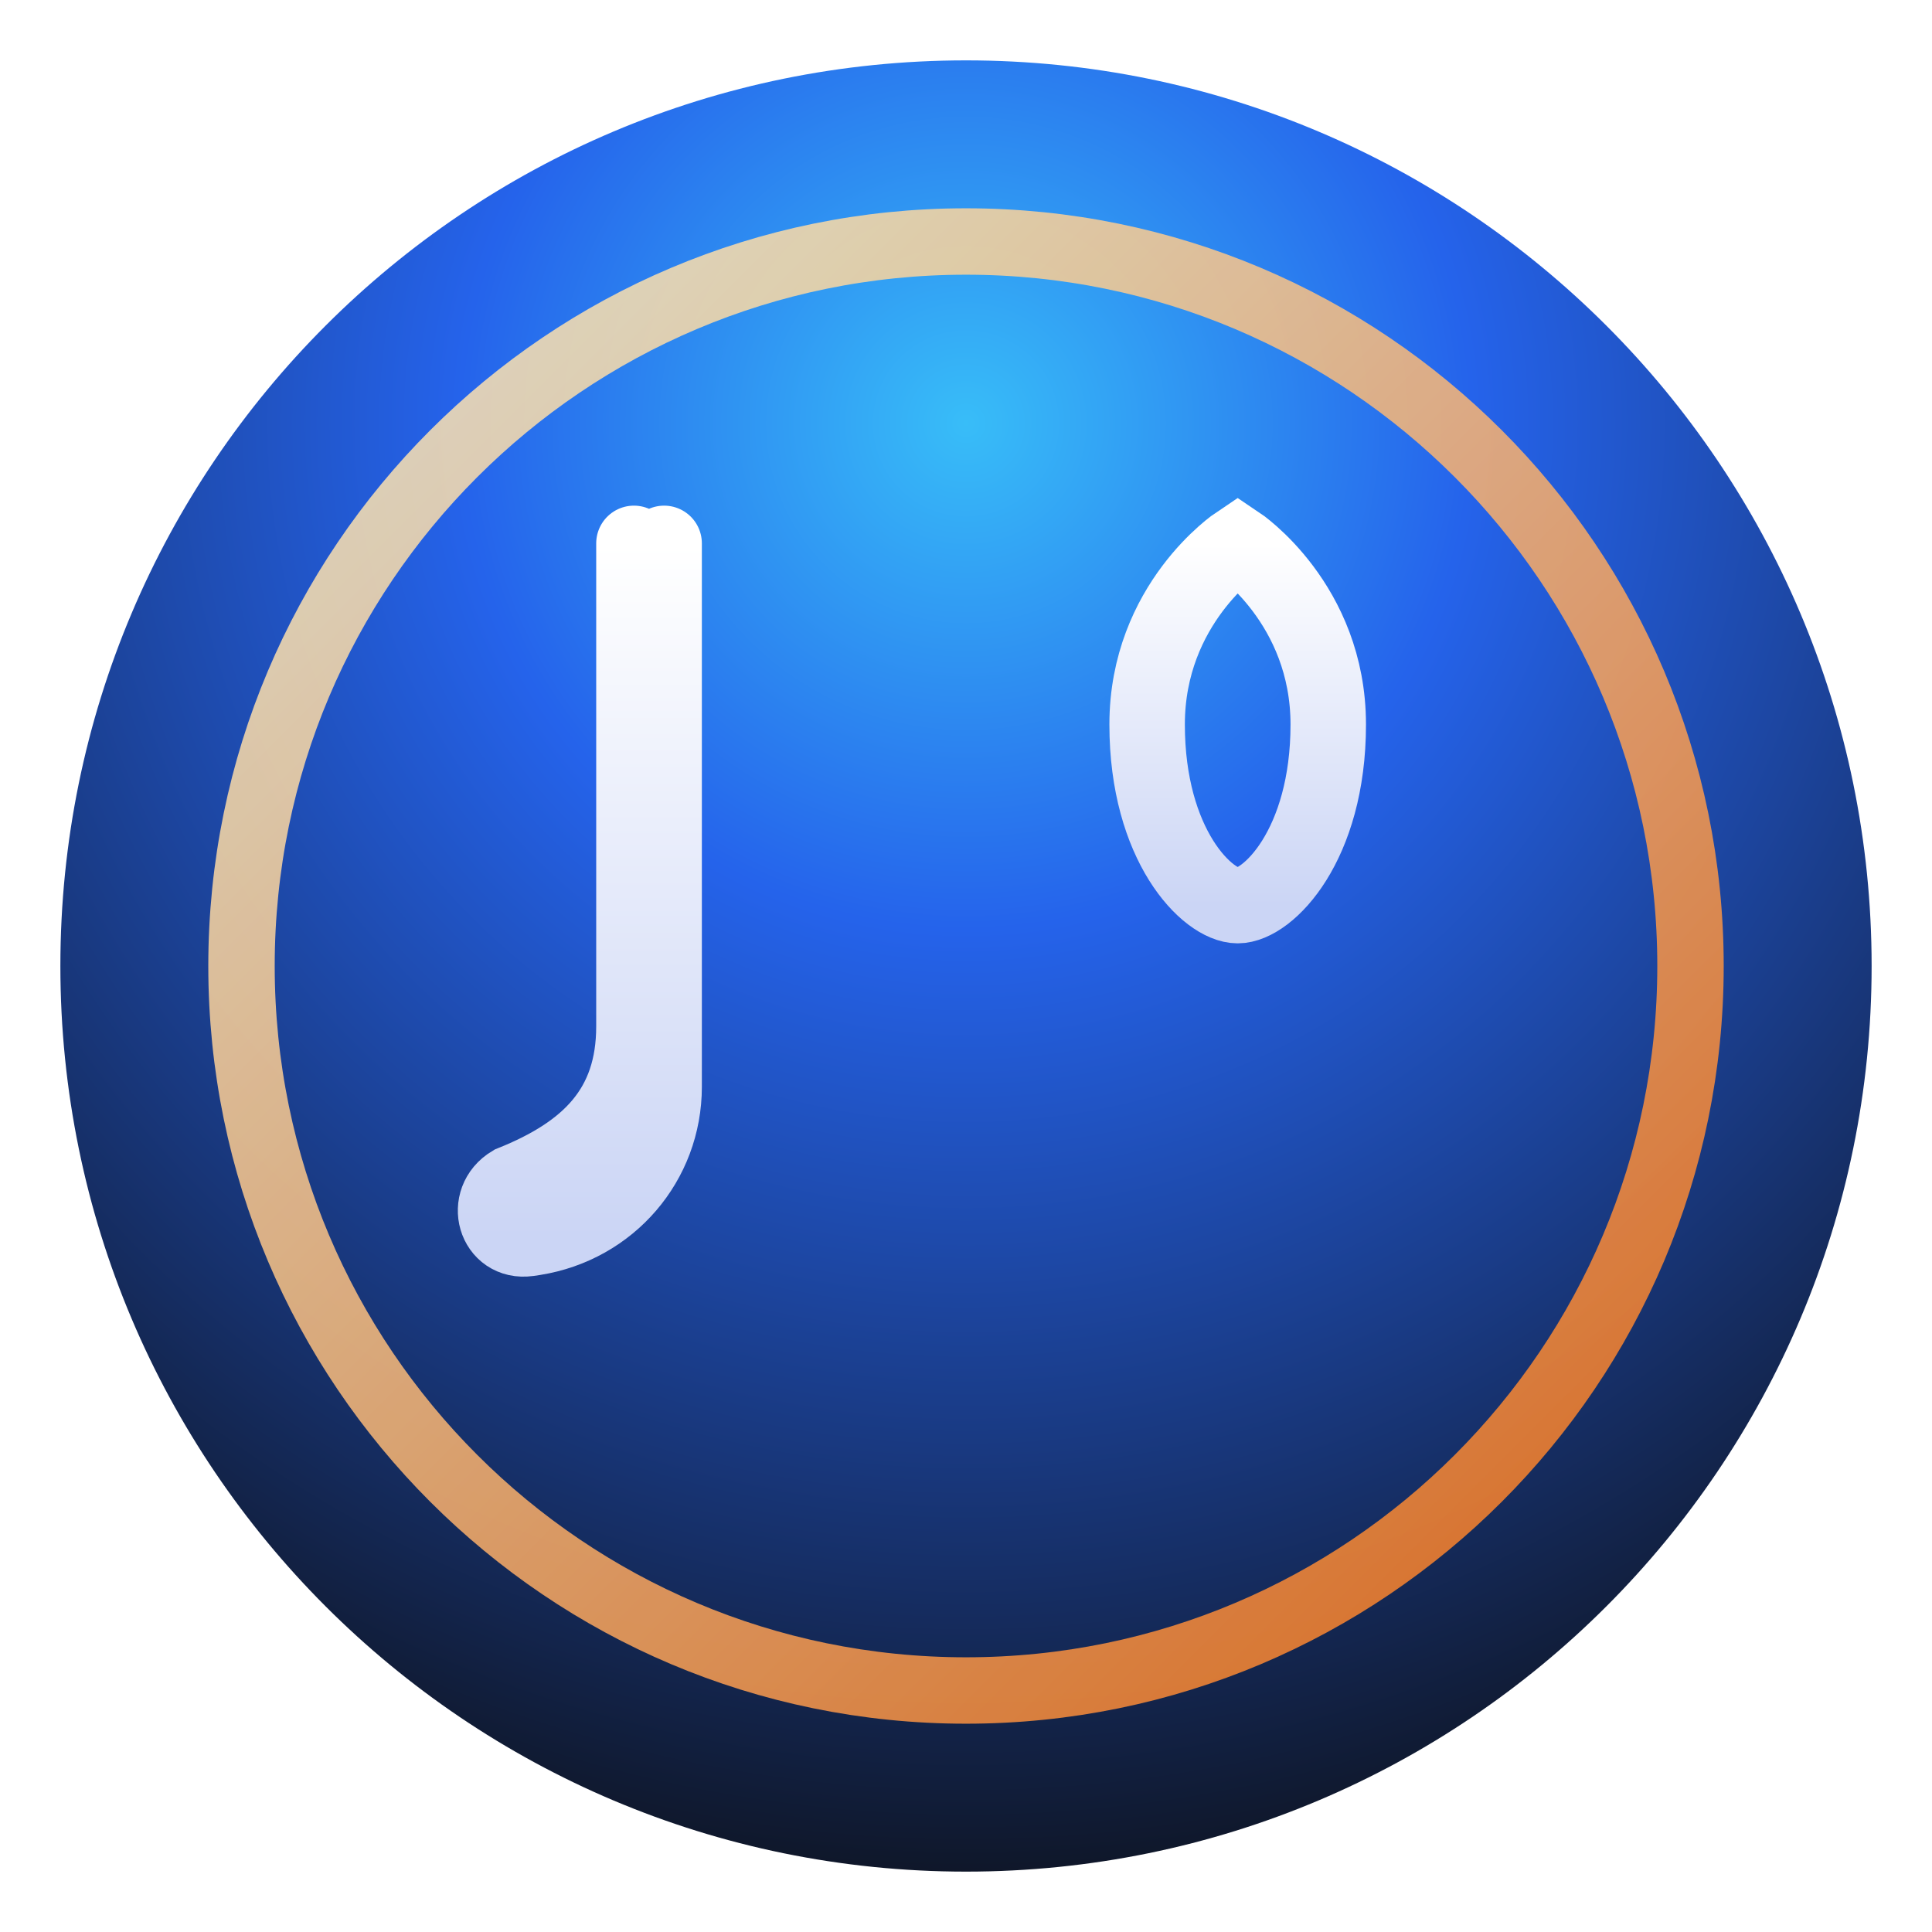
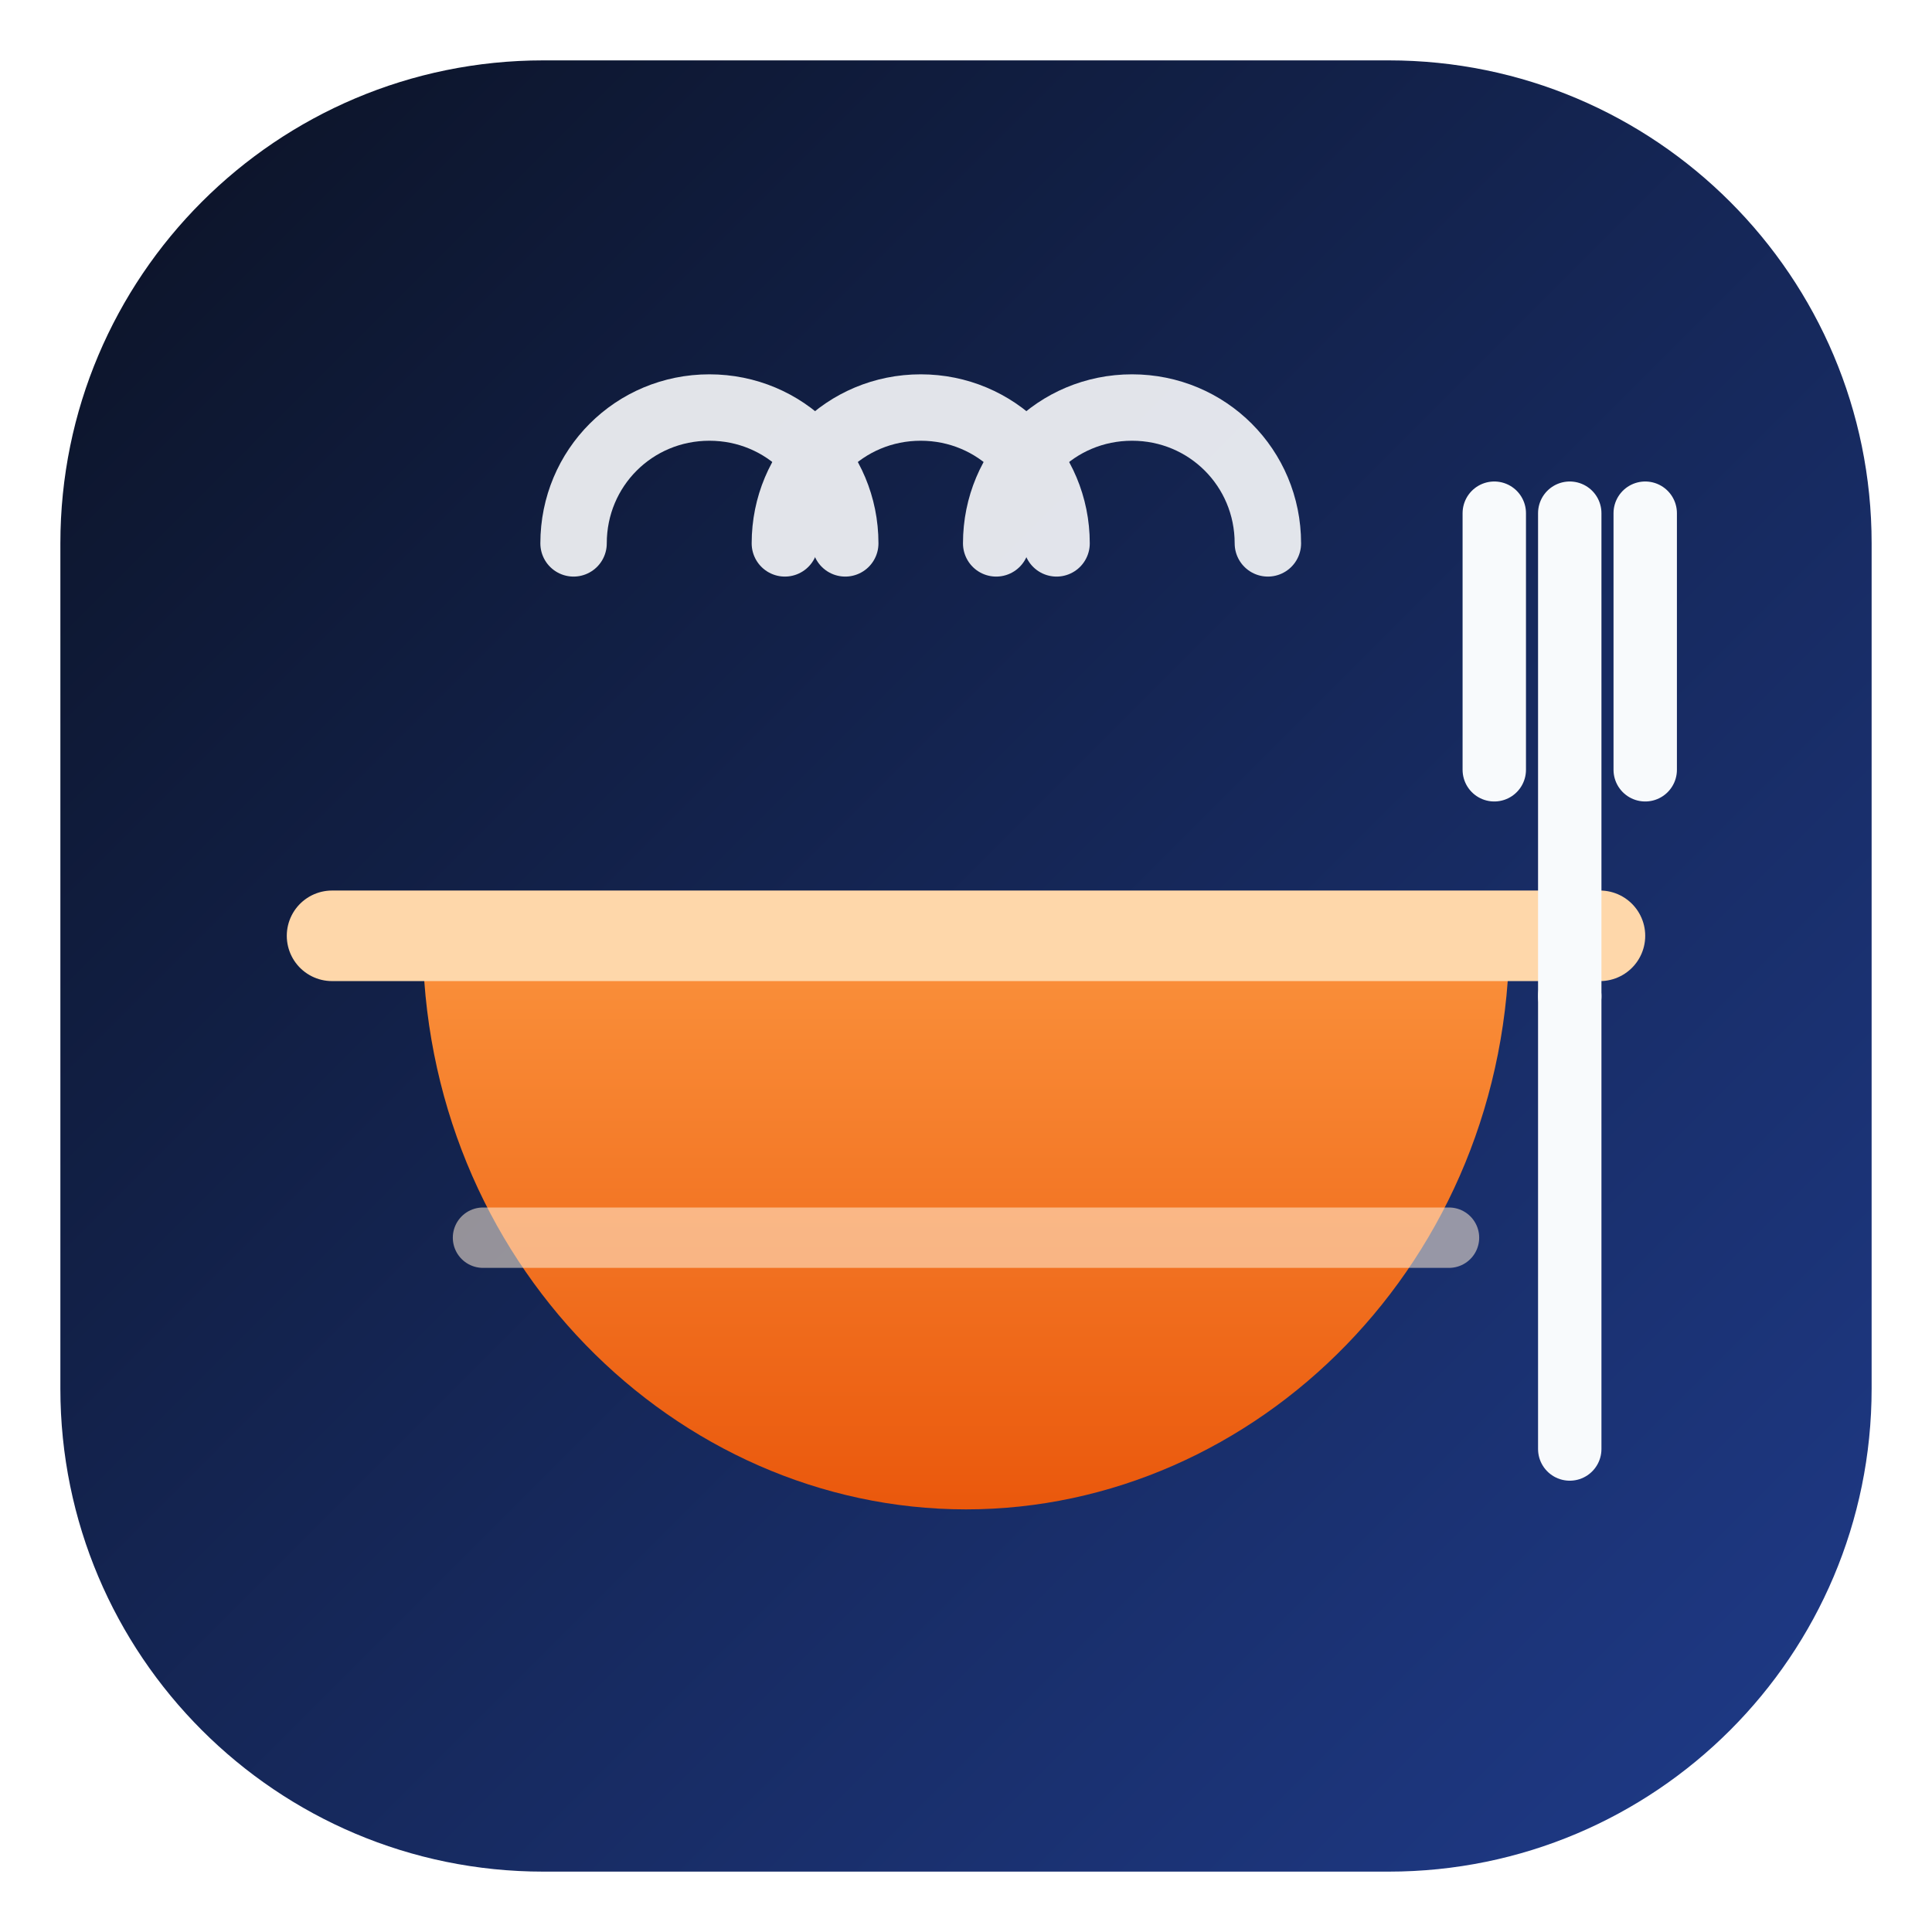
- <svg xmlns="http://www.w3.org/2000/svg" viewBox="0 0 64 64" role="img" aria-label="ABB Lunch Vote icon">
+ <svg xmlns="http://www.w3.org/2000/svg" viewBox="0 0 64 64" role="img" aria-label="Lunch bowl favicon">
  <defs>
-     <radialGradient id="bg" cx="50%" cy="20%" r="80%">
-       <stop offset="0%" stop-color="#38bdf8" />
-       <stop offset="35%" stop-color="#2563eb" />
-       <stop offset="100%" stop-color="#0f172a" />
-     </radialGradient>
-     <linearGradient id="ring" x1="0%" y1="0%" x2="100%" y2="100%">
-       <stop offset="0%" stop-color="#fef3c7" />
-       <stop offset="100%" stop-color="#f97316" />
+     <linearGradient id="bg" x1="0%" y1="0%" x2="100%" y2="100%">
+       <stop offset="0%" stop-color="#0b1224" />
+       <stop offset="100%" stop-color="#1f3b8a" />
    </linearGradient>
-     <linearGradient id="utensil" x1="0%" y1="0%" x2="0%" y2="100%">
-       <stop offset="0%" stop-color="#ffffff" />
-       <stop offset="100%" stop-color="#cbd5f5" />
+     <linearGradient id="bowl" x1="0%" y1="0%" x2="0%" y2="100%">
+       <stop offset="0%" stop-color="#fb923c" />
+       <stop offset="100%" stop-color="#ea580c" />
    </linearGradient>
  </defs>
-   <circle cx="32" cy="32" r="30" fill="url(#bg)" />
-   <circle cx="32" cy="32" r="24" fill="none" stroke="url(#ring)" stroke-width="2.2" opacity="0.85" />
-   <g fill="none" stroke="url(#utensil)" stroke-linecap="round" stroke-width="2.5">
-     <path d="M22 18v18c0 2.5-1.8 4.6-4.3 5l-.2.03c-1.1.15-1.5-1.26-.55-1.83C19.5 38.18 21 36.7 21 34V18" />
-     <path d="M41 18s3 2 3 6-2 6-3 6-3-2-3-6 3-6 3-6z" />
-     <path d="M28 18v25" />
-     <path d="M34 18v25" />
+   <rect x="2" y="2" width="60" height="60" rx="16" fill="url(#bg)" />
+   <g fill="none" stroke="#f8fafc" stroke-width="2.2" stroke-linecap="round" opacity="0.9">
+     <path d="M19 18c0-2.5 2-4.5 4.5-4.5S28 15.5 28 18" />
+     <path d="M26 18c0-2.5 2-4.5 4.5-4.5S35 15.5 35 18" />
+     <path d="M33 18c0-2.5 2-4.5 4.5-4.5S42 15.5 42 18" />
  </g>
-   <path d="M18 45h28" stroke="url(#utensil)" stroke-width="2" stroke-linecap="round" opacity="0.5" />
+   <path d="M14 31h36c0 10.8-8.4 19-18 19s-18-8.2-18-19z" fill="url(#bowl)" />
+   <path d="M11 31h42" stroke="#fed7aa" stroke-width="3" stroke-linecap="round" />
+   <path d="M16 41h32" stroke="#ffedd5" stroke-width="2" stroke-linecap="round" opacity="0.55" />
+   <g stroke="#f8fafc" stroke-linecap="round" stroke-width="2.1">
+     <path d="M52 17v16" />
+     <path d="M49.5 17v8.5" />
+     <path d="M54.5 17v8.5" />
+     <path d="M52 33v15" />
+   </g>
</svg>
